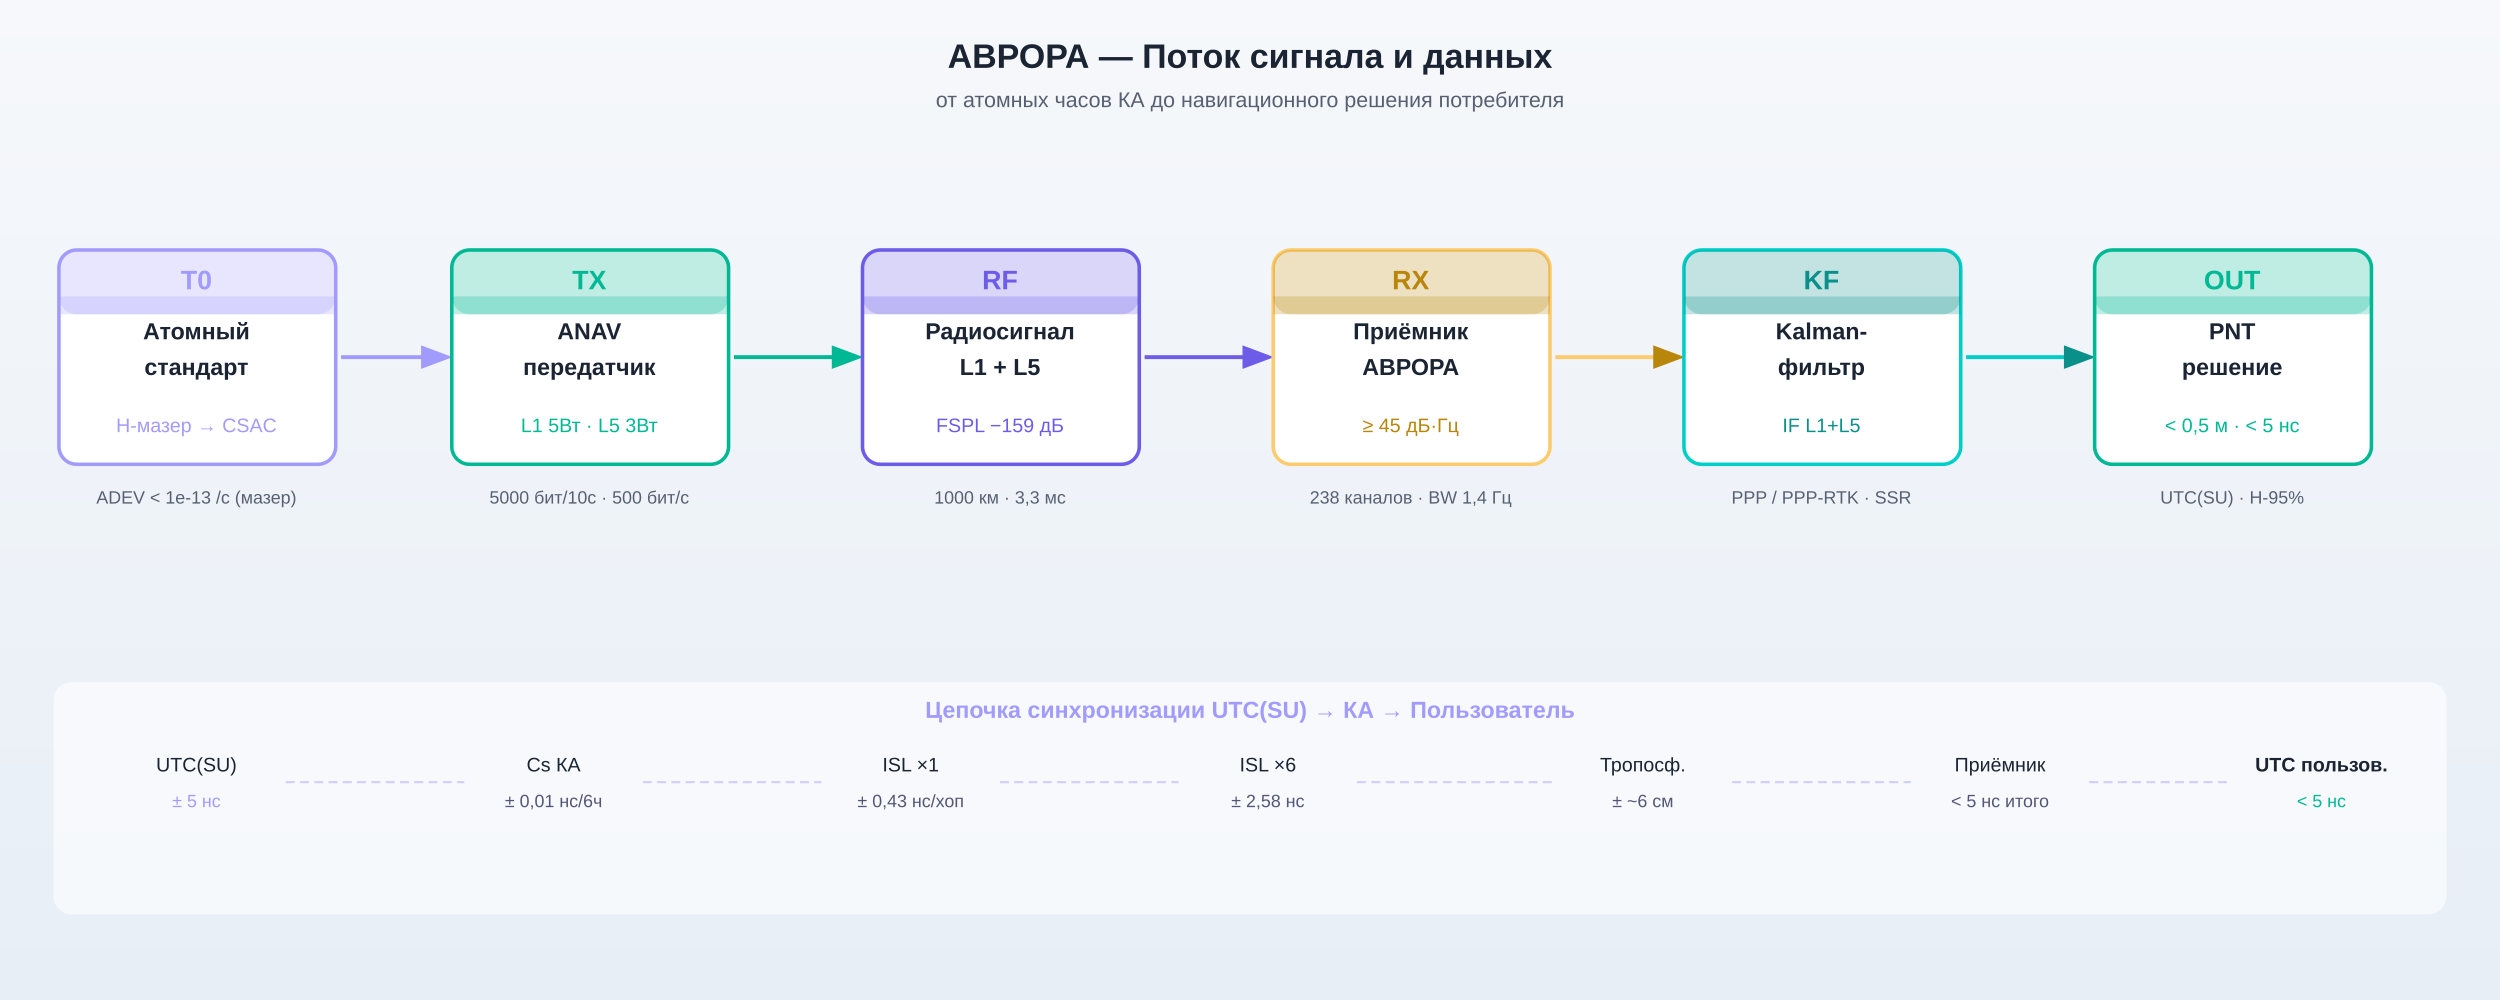
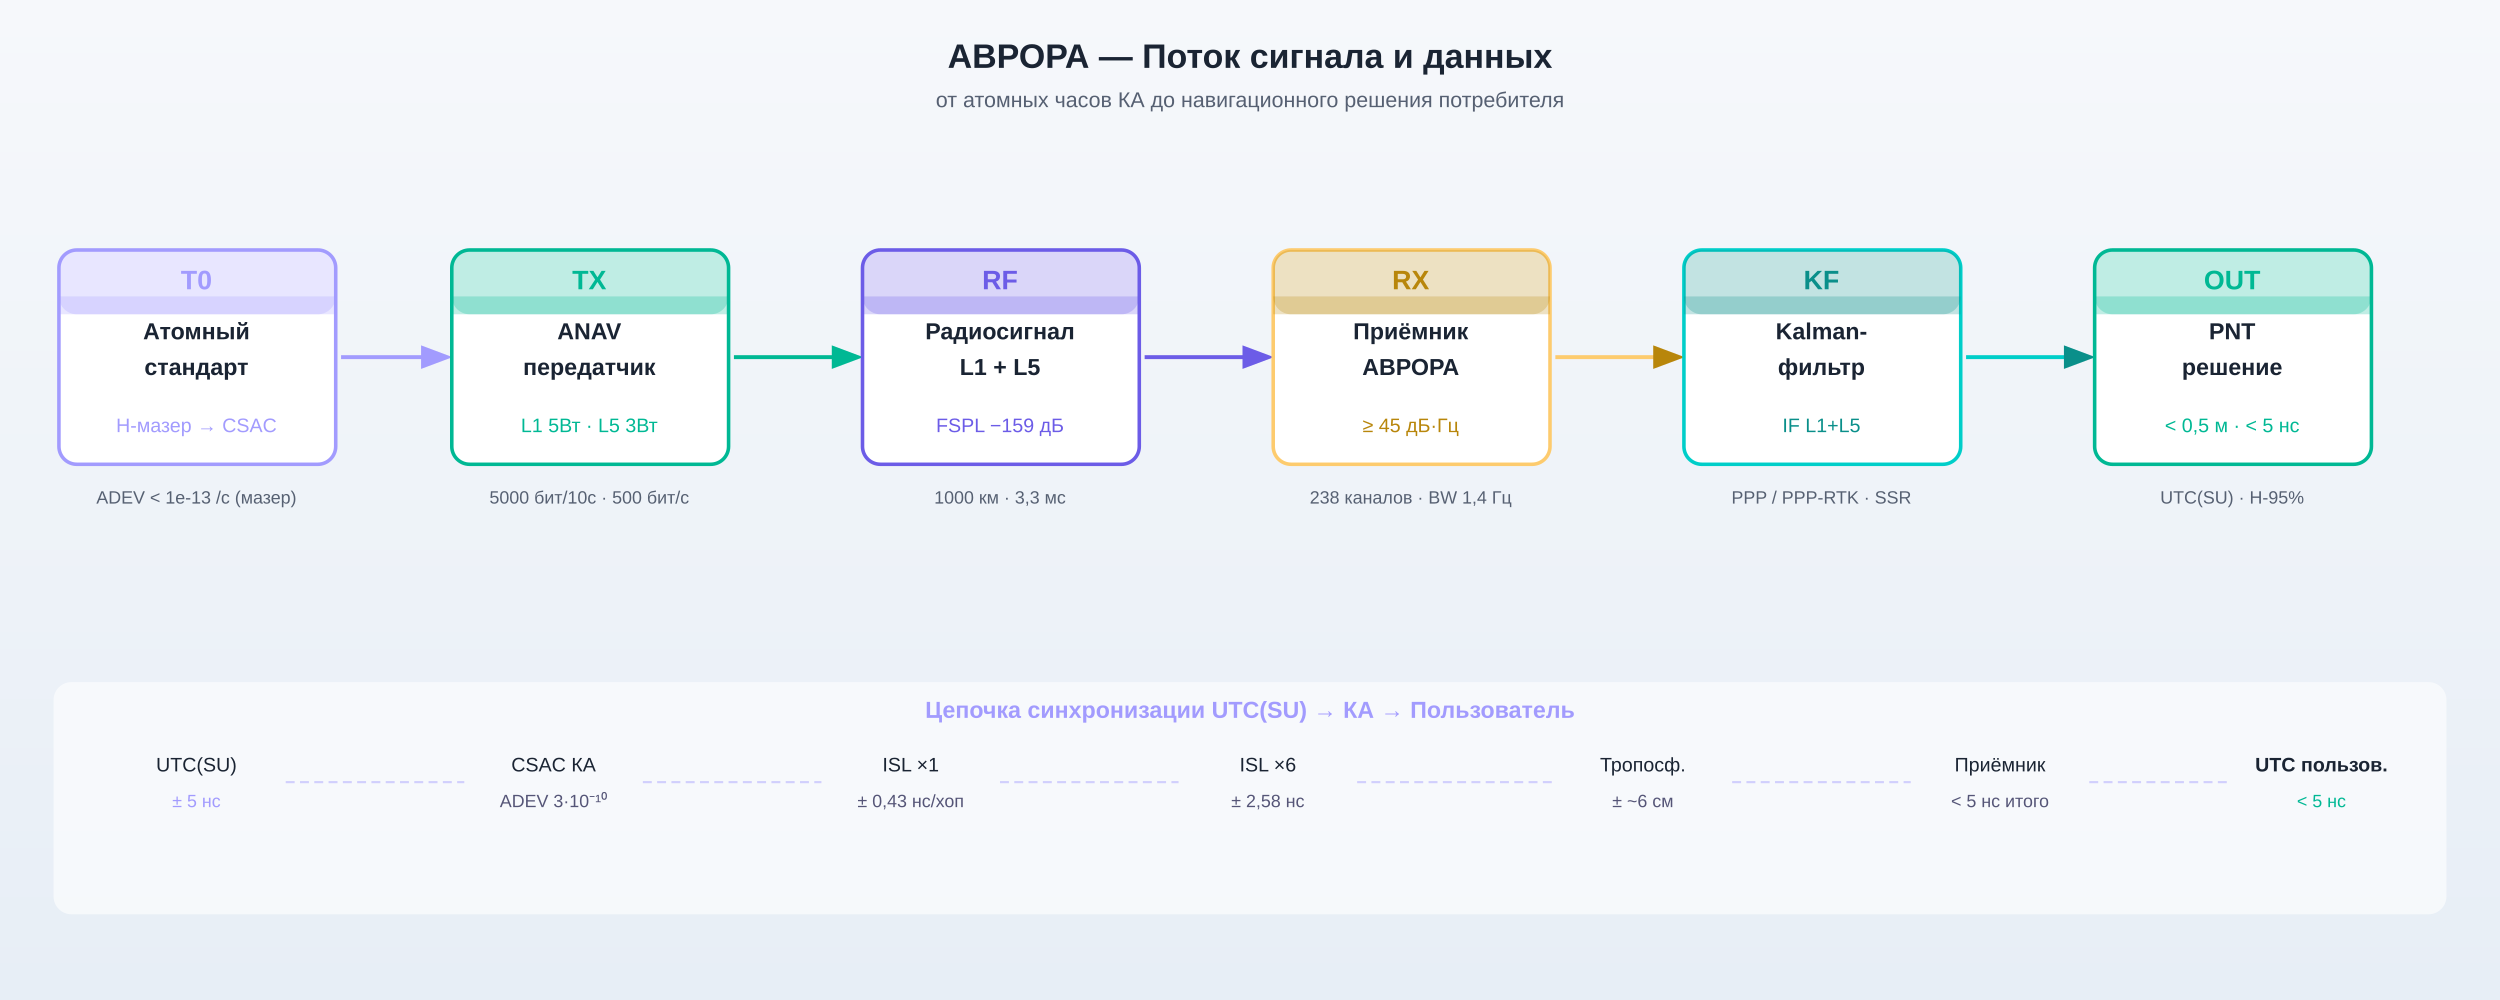
<svg xmlns="http://www.w3.org/2000/svg" width="1400" height="560">
  <defs>
    <linearGradient id="space_bg" x1="0" y1="0" x2="0" y2="1" gradientUnits="objectBoundingBox">
      <stop offset="0%" stop-color="#f6f8fb" />
      <stop offset="100%" stop-color="#e7eef6" />
    </linearGradient>
    <radialGradient id="earth_grad" cx="42%" cy="38%" r="60%">
      <stop offset="0%" stop-color="#2d9d78" />
      <stop offset="45%" stop-color="#1b6b4a" />
      <stop offset="100%" stop-color="#0a2e1f" />
    </radialGradient>
    <radialGradient id="atm_grad" cx="50%" cy="50%" r="50%">
      <stop offset="80%" stop-color="#74b9ff" stop-opacity="0" />
      <stop offset="100%" stop-color="#74b9ff" stop-opacity="0.18" />
    </radialGradient>
    <filter id="glow_green" x="-50%" y="-50%" width="200%" height="200%">
      <feGaussianBlur in="SourceGraphic" stdDeviation="4" result="blur" />
      <feMerge>
        <feMergeNode in="blur" />
        <feMergeNode in="SourceGraphic" />
      </feMerge>
    </filter>
    <filter id="glow_user" x="-60%" y="-60%" width="220%" height="220%">
      <feGaussianBlur in="SourceGraphic" stdDeviation="3" result="blur" />
      <feMerge>
        <feMergeNode in="blur" />
        <feMergeNode in="SourceGraphic" />
      </feMerge>
    </filter>
    <filter id="glow_mcs" x="-60%" y="-60%" width="220%" height="220%">
      <feGaussianBlur in="SourceGraphic" stdDeviation="5" result="blur" />
      <feMerge>
        <feMergeNode in="blur" />
        <feMergeNode in="SourceGraphic" />
      </feMerge>
    </filter>
    <filter id="text_glow">
      <feGaussianBlur in="SourceGraphic" stdDeviation="3" result="blur" />
      <feMerge>
        <feMergeNode in="blur" />
        <feMergeNode in="SourceGraphic" />
      </feMerge>
    </filter>
    <clipPath id="earth_clip">
      <rect x="0" y="0" width="1400" height="800" />
    </clipPath>
  </defs>
  <rect width="1400" height="560" fill="url(#space_bg)" />
  <text x="700" y="38" text-anchor="middle" font-family="Arial,sans-serif" font-size="19" font-weight="bold" fill="#1a2433">АВРОРА — Поток сигнала и данных</text>
  <text x="700.0" y="60.0" text-anchor="middle" font-family="Arial,sans-serif" font-size="12" font-weight="normal" fill="#566072" opacity="1.0">от атомных часов КА до навигационного решения потребителя</text>
  <rect x="33" y="140" width="155" height="120" rx="10" fill="#ffffff" stroke="#a29bfe" stroke-width="2" />
  <rect x="33" y="140" width="155" height="36" rx="10" fill="#a29bfe" opacity="0.25" />
  <rect x="33" y="166" width="155" height="10" fill="#a29bfe" opacity="0.25" />
  <text x="110" y="162" text-anchor="middle" font-family="Arial,sans-serif" font-size="15" font-weight="bold" fill="#a29bfe">T0</text>
  <text x="110" y="190" text-anchor="middle" font-family="Arial,sans-serif" font-size="13" font-weight="bold" fill="#1a2433">Атомный</text>
  <text x="110" y="210" text-anchor="middle" font-family="Arial,sans-serif" font-size="13" font-weight="bold" fill="#1a2433">стандарт</text>
  <text x="110.0" y="242.0" text-anchor="middle" font-family="Arial,sans-serif" font-size="11" font-weight="normal" fill="#a29bfe" opacity="1.0">H-мазер → CSAC</text>
  <text x="110.0" y="282.0" text-anchor="middle" font-family="Arial,sans-serif" font-size="10" font-weight="normal" fill="#566072" opacity="1.0">ADEV &lt; 1e-13 /с (мазер)</text>
  <defs>
    <marker id="arr_0" markerWidth="8" markerHeight="8" refX="6" refY="3" orient="auto">
      <path d="M0,0 L0,6 L8,3 z" fill="#a29bfe" />
    </marker>
  </defs>
  <line x1="191" y1="200" x2="249" y2="200" stroke="#a29bfe" stroke-width="2.2" marker-end="url(#arr_0)" />
  <rect x="253" y="140" width="155" height="120" rx="10" fill="#ffffff" stroke="#00b894" stroke-width="2" />
  <rect x="253" y="140" width="155" height="36" rx="10" fill="#00b894" opacity="0.25" />
  <rect x="253" y="166" width="155" height="10" fill="#00b894" opacity="0.25" />
  <text x="330" y="162" text-anchor="middle" font-family="Arial,sans-serif" font-size="15" font-weight="bold" fill="#00b894">TX</text>
  <text x="330" y="190" text-anchor="middle" font-family="Arial,sans-serif" font-size="13" font-weight="bold" fill="#1a2433">ANAV</text>
  <text x="330" y="210" text-anchor="middle" font-family="Arial,sans-serif" font-size="13" font-weight="bold" fill="#1a2433">передатчик</text>
  <text x="330.0" y="242.0" text-anchor="middle" font-family="Arial,sans-serif" font-size="11" font-weight="normal" fill="#00b894" opacity="1.0">L1 5Вт · L5 3Вт</text>
  <text x="330.0" y="282.0" text-anchor="middle" font-family="Arial,sans-serif" font-size="10" font-weight="normal" fill="#566072" opacity="1.0">5000 бит/10с · 500 бит/с</text>
  <defs>
    <marker id="arr_1" markerWidth="8" markerHeight="8" refX="6" refY="3" orient="auto">
      <path d="M0,0 L0,6 L8,3 z" fill="#00b894" />
    </marker>
  </defs>
  <line x1="411" y1="200" x2="479" y2="200" stroke="#00b894" stroke-width="2.2" marker-end="url(#arr_1)" />
  <rect x="483" y="140" width="155" height="120" rx="10" fill="#ffffff" stroke="#6c5ce7" stroke-width="2" />
  <rect x="483" y="140" width="155" height="36" rx="10" fill="#6c5ce7" opacity="0.25" />
  <rect x="483" y="166" width="155" height="10" fill="#6c5ce7" opacity="0.25" />
  <text x="560" y="162" text-anchor="middle" font-family="Arial,sans-serif" font-size="15" font-weight="bold" fill="#6c5ce7">RF</text>
  <text x="560" y="190" text-anchor="middle" font-family="Arial,sans-serif" font-size="13" font-weight="bold" fill="#1a2433">Радиосигнал</text>
  <text x="560" y="210" text-anchor="middle" font-family="Arial,sans-serif" font-size="13" font-weight="bold" fill="#1a2433">L1 + L5</text>
  <text x="560.0" y="242.0" text-anchor="middle" font-family="Arial,sans-serif" font-size="11" font-weight="normal" fill="#6c5ce7" opacity="1.0">FSPL −159 дБ</text>
  <text x="560.0" y="282.0" text-anchor="middle" font-family="Arial,sans-serif" font-size="10" font-weight="normal" fill="#566072" opacity="1.0">1000 км · 3,3 мс</text>
  <defs>
    <marker id="arr_2" markerWidth="8" markerHeight="8" refX="6" refY="3" orient="auto">
      <path d="M0,0 L0,6 L8,3 z" fill="#6c5ce7" />
    </marker>
  </defs>
  <line x1="641" y1="200" x2="709" y2="200" stroke="#6c5ce7" stroke-width="2.2" marker-end="url(#arr_2)" />
  <rect x="713" y="140" width="155" height="120" rx="10" fill="#ffffff" stroke="#fdcb6e" stroke-width="2" />
  <rect x="713" y="140" width="155" height="36" rx="10" fill="#b8860b" opacity="0.25" />
  <rect x="713" y="166" width="155" height="10" fill="#b8860b" opacity="0.25" />
  <text x="790" y="162" text-anchor="middle" font-family="Arial,sans-serif" font-size="15" font-weight="bold" fill="#b8860b">RX</text>
  <text x="790" y="190" text-anchor="middle" font-family="Arial,sans-serif" font-size="13" font-weight="bold" fill="#1a2433">Приёмник</text>
  <text x="790" y="210" text-anchor="middle" font-family="Arial,sans-serif" font-size="13" font-weight="bold" fill="#1a2433">АВРОРА</text>
  <text x="790.0" y="242.0" text-anchor="middle" font-family="Arial,sans-serif" font-size="11" font-weight="normal" fill="#b8860b" opacity="1.0">≥ 45 дБ·Гц</text>
  <text x="790.0" y="282.0" text-anchor="middle" font-family="Arial,sans-serif" font-size="10" font-weight="normal" fill="#566072" opacity="1.0">238 каналов · BW 1,4 Гц</text>
  <defs>
    <marker id="arr_3" markerWidth="8" markerHeight="8" refX="6" refY="3" orient="auto">
      <path d="M0,0 L0,6 L8,3 z" fill="#b8860b" />
    </marker>
  </defs>
  <line x1="871" y1="200" x2="939" y2="200" stroke="#fdcb6e" stroke-width="2.2" marker-end="url(#arr_3)" />
  <rect x="943" y="140" width="155" height="120" rx="10" fill="#ffffff" stroke="#00cec9" stroke-width="2" />
  <rect x="943" y="140" width="155" height="36" rx="10" fill="#0a8f8a" opacity="0.25" />
  <rect x="943" y="166" width="155" height="10" fill="#0a8f8a" opacity="0.25" />
  <text x="1020" y="162" text-anchor="middle" font-family="Arial,sans-serif" font-size="15" font-weight="bold" fill="#0a8f8a">KF</text>
  <text x="1020" y="190" text-anchor="middle" font-family="Arial,sans-serif" font-size="13" font-weight="bold" fill="#1a2433">Kalman-</text>
  <text x="1020" y="210" text-anchor="middle" font-family="Arial,sans-serif" font-size="13" font-weight="bold" fill="#1a2433">фильтр</text>
  <text x="1020.0" y="242.0" text-anchor="middle" font-family="Arial,sans-serif" font-size="11" font-weight="normal" fill="#0a8f8a" opacity="1.0">IF L1+L5</text>
  <text x="1020.0" y="282.0" text-anchor="middle" font-family="Arial,sans-serif" font-size="10" font-weight="normal" fill="#566072" opacity="1.0">PPP / PPP-RTK · SSR</text>
  <defs>
    <marker id="arr_4" markerWidth="8" markerHeight="8" refX="6" refY="3" orient="auto">
      <path d="M0,0 L0,6 L8,3 z" fill="#0a8f8a" />
    </marker>
  </defs>
  <line x1="1101" y1="200" x2="1169" y2="200" stroke="#00cec9" stroke-width="2.2" marker-end="url(#arr_4)" />
  <rect x="1173" y="140" width="155" height="120" rx="10" fill="#ffffff" stroke="#00b894" stroke-width="2" />
  <rect x="1173" y="140" width="155" height="36" rx="10" fill="#00b894" opacity="0.25" />
  <rect x="1173" y="166" width="155" height="10" fill="#00b894" opacity="0.25" />
  <text x="1250" y="162" text-anchor="middle" font-family="Arial,sans-serif" font-size="15" font-weight="bold" fill="#00b894">OUT</text>
  <text x="1250" y="190" text-anchor="middle" font-family="Arial,sans-serif" font-size="13" font-weight="bold" fill="#1a2433">PNT</text>
  <text x="1250" y="210" text-anchor="middle" font-family="Arial,sans-serif" font-size="13" font-weight="bold" fill="#1a2433">решение</text>
  <text x="1250.0" y="242.0" text-anchor="middle" font-family="Arial,sans-serif" font-size="11" font-weight="normal" fill="#00b894" opacity="1.0">&lt; 0,5 м · &lt; 5 нс</text>
  <text x="1250.0" y="282.0" text-anchor="middle" font-family="Arial,sans-serif" font-size="10" font-weight="normal" fill="#566072" opacity="1.0">UTC(SU) · H-95%</text>
  <rect x="30" y="382" width="1340" height="130" rx="10" fill="#ffffff" opacity="0.6" />
  <text x="700" y="402" text-anchor="middle" font-family="Arial,sans-serif" font-size="13" font-weight="bold" fill="#a29bfe">Цепочка синхронизации UTC(SU) → КА → Пользователь</text>
  <text x="110.0" y="432.0" text-anchor="middle" font-family="Arial,sans-serif" font-size="11" font-weight="normal" fill="#1a2433" opacity="1.0">UTC(SU)</text>
  <text x="110.0" y="452.0" text-anchor="middle" font-family="Arial,sans-serif" font-size="10" font-weight="normal" fill="#a29bfe" opacity="1.0">± 5 нс</text>
  <line x1="160" y1="438" x2="260" y2="438" stroke="#a29bfe" stroke-width="1.2" opacity="0.45" stroke-dasharray="5,3" />
-   <text x="310.0" y="432.0" text-anchor="middle" font-family="Arial,sans-serif" font-size="11" font-weight="normal" fill="#1a2433" opacity="1.0">Cs КА</text>
-   <text x="310.0" y="452.0" text-anchor="middle" font-family="Arial,sans-serif" font-size="10" font-weight="normal" fill="#555577" opacity="1.0">± 0,01 нс/6ч</text>
+   <text x="310.0" y="432.0" text-anchor="middle" font-family="Arial,sans-serif" font-size="11" font-weight="normal" fill="#1a2433" opacity="1.0">CSAC КА</text>
+   <text x="310.0" y="452.0" text-anchor="middle" font-family="Arial,sans-serif" font-size="10" font-weight="normal" fill="#555577" opacity="1.0">ADEV 3·10⁻¹⁰</text>
  <line x1="360" y1="438" x2="460" y2="438" stroke="#a29bfe" stroke-width="1.2" opacity="0.45" stroke-dasharray="5,3" />
  <text x="510.0" y="432.0" text-anchor="middle" font-family="Arial,sans-serif" font-size="11" font-weight="normal" fill="#1a2433" opacity="1.0">ISL ×1</text>
  <text x="510.0" y="452.0" text-anchor="middle" font-family="Arial,sans-serif" font-size="10" font-weight="normal" fill="#555577" opacity="1.0">± 0,43 нс/хоп</text>
  <line x1="560" y1="438" x2="660" y2="438" stroke="#a29bfe" stroke-width="1.2" opacity="0.45" stroke-dasharray="5,3" />
  <text x="710.0" y="432.0" text-anchor="middle" font-family="Arial,sans-serif" font-size="11" font-weight="normal" fill="#1a2433" opacity="1.0">ISL ×6</text>
  <text x="710.0" y="452.0" text-anchor="middle" font-family="Arial,sans-serif" font-size="10" font-weight="normal" fill="#555577" opacity="1.0">± 2,58 нс</text>
  <line x1="760" y1="438" x2="870" y2="438" stroke="#a29bfe" stroke-width="1.2" opacity="0.45" stroke-dasharray="5,3" />
  <text x="920.0" y="432.0" text-anchor="middle" font-family="Arial,sans-serif" font-size="11" font-weight="normal" fill="#1a2433" opacity="1.0">Тропосф.</text>
  <text x="920.0" y="452.0" text-anchor="middle" font-family="Arial,sans-serif" font-size="10" font-weight="normal" fill="#555577" opacity="1.0">± ~6 см</text>
  <line x1="970" y1="438" x2="1070" y2="438" stroke="#a29bfe" stroke-width="1.2" opacity="0.45" stroke-dasharray="5,3" />
  <text x="1120.0" y="432.0" text-anchor="middle" font-family="Arial,sans-serif" font-size="11" font-weight="normal" fill="#1a2433" opacity="1.0">Приёмник</text>
  <text x="1120.0" y="452.0" text-anchor="middle" font-family="Arial,sans-serif" font-size="10" font-weight="normal" fill="#555577" opacity="1.0">&lt; 5 нс итого</text>
  <line x1="1170" y1="438" x2="1250" y2="438" stroke="#a29bfe" stroke-width="1.2" opacity="0.45" stroke-dasharray="5,3" />
  <text x="1300.0" y="432.0" text-anchor="middle" font-family="Arial,sans-serif" font-size="11" font-weight="bold" fill="#1a2433" opacity="1.0">UTC пользов.</text>
  <text x="1300.0" y="452.0" text-anchor="middle" font-family="Arial,sans-serif" font-size="10" font-weight="normal" fill="#00b894" opacity="1.0">&lt; 5 нс</text>
</svg>
